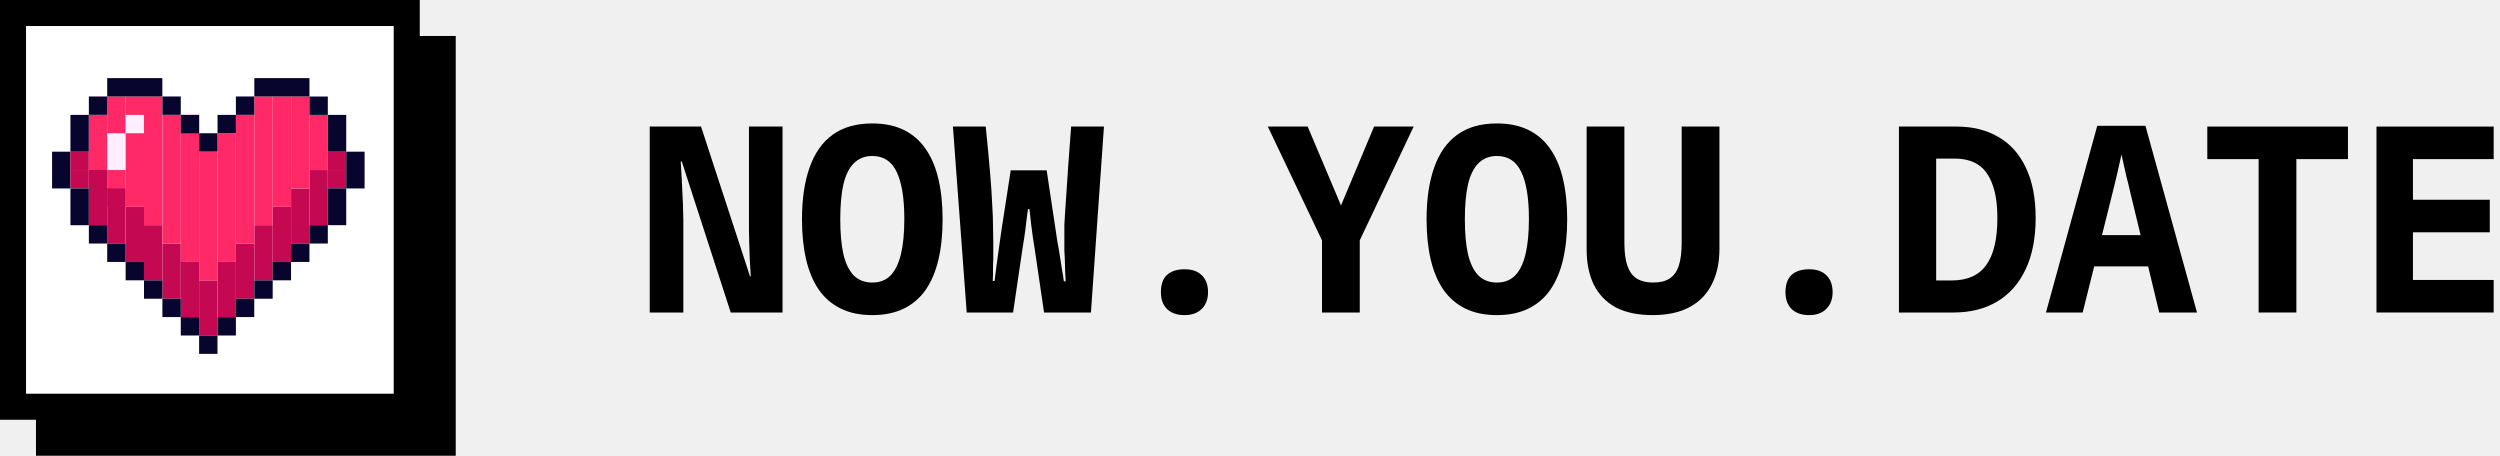
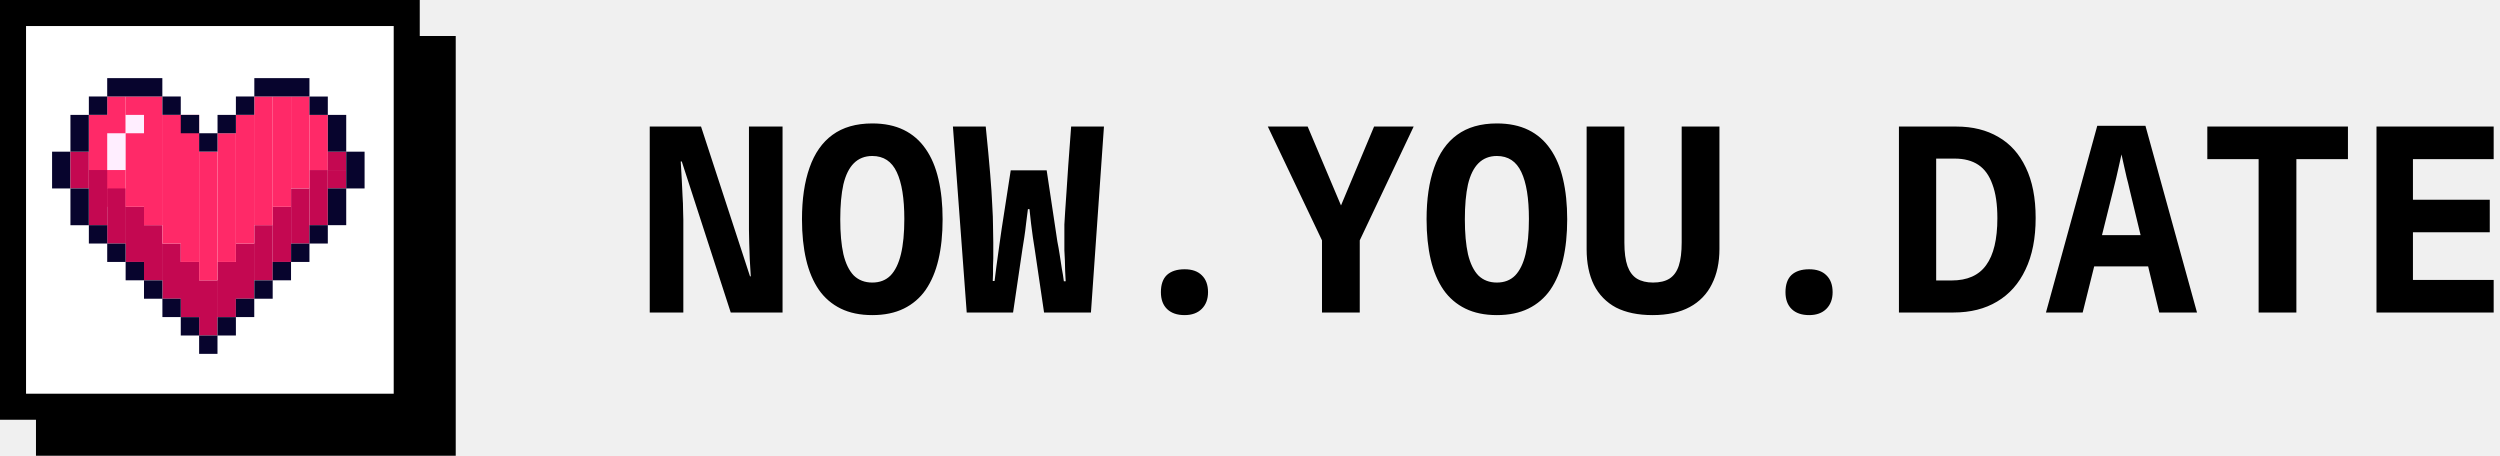
- <svg xmlns="http://www.w3.org/2000/svg" width="192" height="35" viewBox="0 0 192 35" fill="none">
-   <path d="M49.9 24V9.72H53.84L57.6 21.22H57.66C57.633 20.753 57.607 20.307 57.58 19.88C57.567 19.44 57.553 19.033 57.54 18.66C57.54 18.273 57.533 17.933 57.52 17.64C57.52 17.333 57.52 17.08 57.52 16.88V9.72H60.1V24H56.12L52.36 12.4H52.28C52.307 12.88 52.333 13.347 52.36 13.8C52.387 14.24 52.407 14.66 52.42 15.06C52.447 15.447 52.46 15.8 52.46 16.12C52.473 16.427 52.48 16.68 52.48 16.88V24H49.9Z" fill="black" />
-   <path d="M66.992 24.2C66.059 24.2 65.252 24.033 64.572 23.7C63.892 23.367 63.332 22.887 62.892 22.26C62.452 21.62 62.126 20.847 61.912 19.94C61.699 19.033 61.592 18 61.592 16.84C61.592 15.293 61.785 13.973 62.172 12.88C62.559 11.773 63.145 10.933 63.932 10.36C64.732 9.773 65.752 9.48 66.992 9.48C67.925 9.48 68.732 9.647 69.412 9.98C70.092 10.313 70.652 10.8 71.092 11.44C71.532 12.067 71.859 12.84 72.072 13.76C72.285 14.667 72.392 15.693 72.392 16.84C72.392 18 72.285 19.033 72.072 19.94C71.859 20.847 71.532 21.62 71.092 22.26C70.652 22.887 70.092 23.367 69.412 23.7C68.732 24.033 67.925 24.2 66.992 24.2ZM66.992 21.7C67.566 21.7 68.032 21.52 68.392 21.16C68.752 20.787 69.019 20.24 69.192 19.52C69.365 18.8 69.452 17.9 69.452 16.82C69.452 15.233 69.259 14.033 68.872 13.22C68.486 12.393 67.859 11.98 66.992 11.98C66.419 11.98 65.945 12.167 65.572 12.54C65.212 12.9 64.945 13.44 64.772 14.16C64.612 14.88 64.532 15.773 64.532 16.84C64.532 17.907 64.612 18.8 64.772 19.52C64.945 20.24 65.212 20.787 65.572 21.16C65.945 21.52 66.419 21.7 66.992 21.7Z" fill="black" />
-   <path d="M74.244 24L73.184 9.72H75.704C75.851 11.16 75.964 12.367 76.044 13.34C76.124 14.3 76.178 15.1 76.204 15.74C76.244 16.38 76.264 16.927 76.264 17.38C76.278 17.82 76.284 18.24 76.284 18.64C76.284 18.84 76.284 19.04 76.284 19.24C76.284 19.44 76.284 19.64 76.284 19.84C76.284 20.04 76.278 20.24 76.264 20.44C76.264 20.64 76.264 20.84 76.264 21.04C76.264 21.227 76.258 21.407 76.244 21.58H76.384C76.424 21.22 76.471 20.847 76.524 20.46C76.578 20.06 76.631 19.673 76.684 19.3C76.738 18.927 76.784 18.593 76.824 18.3C76.864 17.993 76.898 17.76 76.924 17.6L77.624 13.08H80.384L81.064 17.6C81.104 17.893 81.151 18.207 81.204 18.54C81.271 18.873 81.331 19.213 81.384 19.56C81.438 19.907 81.491 20.253 81.544 20.6C81.611 20.947 81.664 21.28 81.704 21.6H81.844C81.831 21.347 81.818 21.087 81.804 20.82C81.804 20.553 81.798 20.287 81.784 20.02C81.771 19.74 81.758 19.473 81.744 19.22C81.744 18.967 81.744 18.733 81.744 18.52C81.744 18.293 81.744 18.107 81.744 17.96C81.744 17.747 81.744 17.507 81.744 17.24C81.758 16.96 81.778 16.627 81.804 16.24C81.831 15.84 81.864 15.353 81.904 14.78C81.944 14.207 81.991 13.507 82.044 12.68C82.111 11.853 82.184 10.867 82.264 9.72H84.784L83.784 24H80.184L79.464 19.12C79.424 18.853 79.378 18.553 79.324 18.22C79.284 17.887 79.238 17.533 79.184 17.16C79.144 16.787 79.104 16.42 79.064 16.06H78.944C78.904 16.42 78.858 16.787 78.804 17.16C78.764 17.533 78.718 17.893 78.664 18.24C78.611 18.573 78.564 18.867 78.524 19.12L77.804 24H74.244Z" fill="black" />
-   <path d="M90.977 24.2C90.403 24.2 89.957 24.047 89.637 23.74C89.317 23.433 89.157 23 89.157 22.44C89.157 21.853 89.31 21.413 89.617 21.12C89.937 20.827 90.39 20.68 90.977 20.68C91.55 20.68 91.99 20.833 92.297 21.14C92.617 21.447 92.777 21.88 92.777 22.44C92.777 22.973 92.617 23.4 92.297 23.72C91.977 24.04 91.537 24.2 90.977 24.2Z" fill="black" />
-   <path d="M101.529 24V18.46L97.369 9.72H100.429L102.989 15.78L105.529 9.72H108.569L104.429 18.46V24H101.529Z" fill="black" />
-   <path d="M114.961 24.2C114.028 24.2 113.221 24.033 112.541 23.7C111.861 23.367 111.301 22.887 110.861 22.26C110.421 21.62 110.094 20.847 109.881 19.94C109.668 19.033 109.561 18 109.561 16.84C109.561 15.293 109.754 13.973 110.141 12.88C110.528 11.773 111.114 10.933 111.901 10.36C112.701 9.773 113.721 9.48 114.961 9.48C115.894 9.48 116.701 9.647 117.381 9.98C118.061 10.313 118.621 10.8 119.061 11.44C119.501 12.067 119.828 12.84 120.041 13.76C120.254 14.667 120.361 15.693 120.361 16.84C120.361 18 120.254 19.033 120.041 19.94C119.828 20.847 119.501 21.62 119.061 22.26C118.621 22.887 118.061 23.367 117.381 23.7C116.701 24.033 115.894 24.2 114.961 24.2ZM114.961 21.7C115.534 21.7 116.001 21.52 116.361 21.16C116.721 20.787 116.988 20.24 117.161 19.52C117.334 18.8 117.421 17.9 117.421 16.82C117.421 15.233 117.228 14.033 116.841 13.22C116.454 12.393 115.828 11.98 114.961 11.98C114.388 11.98 113.914 12.167 113.541 12.54C113.181 12.9 112.914 13.44 112.741 14.16C112.581 14.88 112.501 15.773 112.501 16.84C112.501 17.907 112.581 18.8 112.741 19.52C112.914 20.24 113.181 20.787 113.541 21.16C113.914 21.52 114.388 21.7 114.961 21.7Z" fill="black" />
-   <path d="M126.913 24.2C125.806 24.2 124.873 24.007 124.113 23.62C123.366 23.22 122.8 22.64 122.413 21.88C122.04 21.12 121.853 20.207 121.853 19.14V9.72H124.753V18.64C124.753 19.387 124.833 19.987 124.993 20.44C125.153 20.88 125.393 21.2 125.713 21.4C126.046 21.6 126.46 21.7 126.953 21.7C127.473 21.7 127.893 21.6 128.213 21.4C128.546 21.187 128.786 20.853 128.933 20.4C129.08 19.947 129.153 19.353 129.153 18.62V9.72H132.053V19.12C132.053 20.16 131.86 21.06 131.473 21.82C131.1 22.58 130.533 23.167 129.773 23.58C129.013 23.993 128.06 24.2 126.913 24.2Z" fill="black" />
-   <path d="M138.945 24.2C138.372 24.2 137.925 24.047 137.605 23.74C137.285 23.433 137.125 23 137.125 22.44C137.125 21.853 137.279 21.413 137.585 21.12C137.905 20.827 138.359 20.68 138.945 20.68C139.519 20.68 139.959 20.833 140.265 21.14C140.585 21.447 140.745 21.88 140.745 22.44C140.745 22.973 140.585 23.4 140.265 23.72C139.945 24.04 139.505 24.2 138.945 24.2Z" fill="black" />
-   <path d="M145.838 24V9.72H150.258C151.498 9.72 152.571 9.987 153.478 10.52C154.384 11.04 155.084 11.82 155.578 12.86C156.084 13.9 156.338 15.193 156.338 16.74C156.338 18.3 156.078 19.62 155.558 20.7C155.051 21.78 154.324 22.6 153.378 23.16C152.444 23.72 151.331 24 150.038 24H145.838ZM149.878 21.54C151.091 21.54 151.978 21.147 152.538 20.36C153.111 19.573 153.398 18.373 153.398 16.76C153.398 15.693 153.271 14.827 153.018 14.16C152.778 13.48 152.418 12.98 151.938 12.66C151.458 12.34 150.851 12.18 150.118 12.18H148.698V21.54H149.878Z" fill="black" />
-   <path d="M157.13 24L161.07 9.66H164.77L168.73 24H165.83L163.55 14.54C163.483 14.233 163.41 13.933 163.33 13.64C163.263 13.347 163.196 13.053 163.13 12.76C163.063 12.453 162.996 12.153 162.93 11.86C162.863 12.153 162.796 12.453 162.73 12.76C162.663 13.053 162.596 13.347 162.53 13.64C162.463 13.933 162.39 14.233 162.31 14.54L159.95 24H157.13ZM160.29 20.46L160.89 18.06H165.01L165.29 20.46H160.29Z" fill="black" />
-   <path d="M173.462 24V12.22H169.522V9.72H180.322V12.22H176.362V24H173.462Z" fill="black" />
-   <path d="M182.514 24V9.72H191.514V12.22H185.314V15.34H191.214V17.84H185.314V21.5H191.514V24H182.514Z" fill="black" />
-   <rect x="2.763" y="2.763" width="32.237" height="32.237" fill="black" />
-   <rect x="1" y="1" width="30.237" height="30.237" fill="white" stroke="black" stroke-width="2" />
-   <path d="M8.234 8.824H6.824V14.473H8.234V8.824Z" fill="#FF2968" />
-   <path d="M9.649 7.41H8.234V8.824V15.883H9.649V7.41Z" fill="#FF2968" />
-   <path d="M8.234 13.059H6.824V17.293H8.234V13.059Z" fill="#C40851" />
-   <path d="M25.176 13.059H23.766V17.293H25.176V13.059Z" fill="#C40851" />
-   <path d="M22.351 15.883H20.941V20.117H22.351V15.883Z" fill="#C40851" />
-   <path d="M20.942 17.293H19.532V21.527H20.942V17.293Z" fill="#C40851" />
-   <path d="M23.766 14.473H22.356V18.707H23.766V14.473Z" fill="#C40851" />
-   <path d="M19.527 18.707H18.117V22.941H19.527V18.707Z" fill="#C40851" />
-   <path d="M18.117 20.117H16.707V24.351H18.117V20.117Z" fill="#C40851" />
-   <path d="M9.644 14.473H8.234V18.707H9.644V14.473Z" fill="#C40851" />
-   <path d="M11.059 15.883H9.649V20.117H11.059V15.883Z" fill="#C40851" />
-   <path d="M12.469 17.293H11.059V21.527H12.469V17.293Z" fill="#C40851" />
-   <path d="M13.883 18.707H12.473V22.941H13.883V18.707Z" fill="#C40851" />
-   <path d="M15.293 20.117H13.883V24.351H15.293V20.117Z" fill="#C40851" />
-   <path d="M16.703 21.532H15.293V25.766H16.703V21.532Z" fill="#C40851" />
-   <path d="M11.059 7.41H9.649V15.883H11.059V7.41Z" fill="#FF2968" />
-   <path d="M25.176 8.824H23.766V13.059H25.176V8.824Z" fill="#FF2968" />
-   <path d="M26.586 11.649H25.176V13.059H26.586V11.649Z" fill="#C40851" />
-   <path d="M12.469 7.41H11.059V17.293H12.469V7.41Z" fill="#FF2968" />
-   <path d="M23.766 7.41H22.356V14.469H23.766V7.41Z" fill="#FF2968" />
-   <path d="M13.883 8.824H12.473V18.707H13.883V8.824Z" fill="#FF2968" />
-   <path d="M22.351 7.41H20.941V15.883H22.351V7.41Z" fill="#FF2968" />
-   <path d="M18.117 10.234H16.707V20.117H18.117V10.234Z" fill="#FF2968" />
-   <path d="M15.293 20.117V10.234V8.824H13.883V20.117H15.293Z" fill="#FF2968" />
-   <path d="M20.942 17.293V7.41H19.532V8.824V17.293H20.942Z" fill="#FF2968" />
-   <path d="M16.703 11.649H15.293V21.532H16.703V11.649Z" fill="#FF2968" />
-   <path d="M19.527 8.824H18.117V18.707H19.527V8.824Z" fill="#FF2968" />
-   <path d="M12.469 6H8.234V7.41H12.469V6Z" fill="#07042D" />
-   <path d="M23.766 6H19.532V7.41H23.766V6Z" fill="#07042D" />
-   <path d="M13.883 7.41H12.473V8.82H13.883V7.41Z" fill="#07042D" />
-   <path d="M19.527 7.41H18.117V8.82H19.527V7.41Z" fill="#07042D" />
-   <path d="M5.41 11.649H4V14.473H5.41V11.649Z" fill="#07042D" />
-   <path d="M6.82 11.649H5.41V13.059H6.82V11.649Z" fill="#C40851" />
-   <path d="M6.82 13.059H5.41V14.469H6.82V13.059Z" fill="#C40851" />
-   <path d="M26.586 13.059H25.176V14.469H26.586V13.059Z" fill="#C40851" />
-   <path d="M12.469 21.532H11.059V22.941H12.469V21.532Z" fill="#07042D" />
-   <path d="M11.059 20.117H9.649V21.527H11.059V20.117Z" fill="#07042D" />
-   <path d="M8.234 17.293H6.824V18.703H8.234V17.293Z" fill="#07042D" />
-   <path d="M9.644 18.707H8.234V20.117H9.644V18.707Z" fill="#07042D" />
-   <path d="M6.82 14.473H5.41V17.297H6.82V14.473Z" fill="#07042D" />
-   <path d="M6.82 8.824H5.41V11.649H6.82V8.824Z" fill="#07042D" />
-   <path d="M8.234 7.41H6.824V8.82H8.234V7.41Z" fill="#07042D" />
-   <path d="M15.293 8.824H13.883V10.234H15.293V8.824Z" fill="#07042D" />
-   <path d="M16.703 10.234H15.293V11.644H16.703V10.234Z" fill="#07042D" />
-   <path d="M18.117 8.824H16.707V10.234H18.117V8.824Z" fill="#07042D" />
-   <path d="M28 11.649H26.59V14.473H28V11.649Z" fill="#07042D" />
-   <path d="M25.18 17.293H26.59V14.469H25.18V17.293Z" fill="#07042D" />
-   <path d="M25.18 11.649H26.59V8.824H25.18V11.649Z" fill="#07042D" />
-   <path d="M23.766 8.824H25.176V7.414H23.766V8.824Z" fill="#07042D" />
-   <path d="M16.703 25.766H15.293V27.176H16.703V25.766Z" fill="#07042D" />
-   <path d="M13.883 22.941H12.473V24.351H13.883V22.941Z" fill="#07042D" />
-   <path d="M20.942 21.532H19.532V22.941H20.942V21.532Z" fill="#07042D" />
-   <path d="M22.351 20.117H20.941V21.527H22.351V20.117Z" fill="#07042D" />
-   <path d="M23.766 18.707H22.356V20.117H23.766V18.707Z" fill="#07042D" />
-   <path d="M25.176 17.293H23.766V18.703H25.176V17.293Z" fill="#07042D" />
-   <path d="M19.527 22.941H18.117V24.351H19.527V22.941Z" fill="#07042D" />
-   <path d="M15.293 24.356H13.883V25.766H15.293V24.356Z" fill="#07042D" />
-   <path d="M18.117 24.356H16.707V25.766H18.117V24.356Z" fill="#07042D" />
-   <path d="M9.644 10.234H8.234V13.059H9.644V10.234Z" fill="#FFEEFF" />
-   <path d="M11.059 8.824H9.649V10.234H11.059V8.824Z" fill="#FFEEFF" />
+ <svg xmlns="http://www.w3.org/2000/svg" width="192" height="35" fill="none">
+   <path d="M49.9 24V9.72h3.94l3.76 11.5h.06a241.15 241.15 0 0 0-.08-1.34c-.013-.44-.027-.847-.04-1.22 0-.387-.007-.727-.02-1.02V9.72h2.58V24h-3.98l-3.76-11.6h-.08c.027.48.053.947.08 1.4.027.44.047.86.06 1.26.027.387.04.74.04 1.06.013.307.02.56.02.76V24H49.9zM66.992 24.2c-.933 0-1.74-.167-2.42-.5a4.38 4.38 0 0 1-1.68-1.44c-.44-.64-.767-1.413-.98-2.32-.213-.907-.32-1.94-.32-3.1 0-1.547.194-2.867.58-3.96.387-1.107.974-1.947 1.76-2.52.8-.587 1.82-.88 3.06-.88.933 0 1.74.167 2.42.5.68.333 1.24.82 1.68 1.46.44.627.767 1.4.98 2.32.213.907.32 1.933.32 3.08 0 1.16-.106 2.193-.32 3.1-.213.907-.54 1.68-.98 2.32a4.38 4.38 0 0 1-1.68 1.44c-.68.333-1.487.5-2.42.5zm0-2.5c.573 0 1.04-.18 1.4-.54.36-.373.627-.92.8-1.64.174-.72.26-1.62.26-2.7 0-1.587-.193-2.787-.58-3.6-.386-.827-1.013-1.24-1.88-1.24-.573 0-1.047.187-1.42.56-.36.36-.627.9-.8 1.62-.16.72-.24 1.613-.24 2.68 0 1.067.08 1.96.24 2.68.173.72.44 1.267.8 1.64.373.36.847.54 1.42.54zM74.244 24l-1.06-14.28h2.52c.147 1.44.26 2.647.34 3.62.08.96.134 1.76.16 2.4.04.64.06 1.187.06 1.64.014.44.02.86.02 1.26v1.2c0 .2-.006.4-.02.6v.6c0 .187-.006.367-.02.54h.14c.04-.36.087-.733.14-1.12.054-.4.107-.787.16-1.16.054-.373.1-.707.14-1 .04-.307.074-.54.1-.7l.7-4.52h2.76l.68 4.52c.04.293.087.607.14.94.067.333.127.673.18 1.02l.16 1.04c.067.347.12.68.16 1h.14l-.04-.78c0-.267-.006-.533-.02-.8a160.3 160.3 0 0 0-.04-.8v-1.98c.014-.28.034-.613.06-1l.1-1.46c.04-.573.087-1.273.14-2.1.067-.827.14-1.813.22-2.96h2.52l-1 14.28h-3.6l-.72-4.88c-.04-.267-.086-.567-.14-.9-.04-.333-.086-.687-.14-1.06l-.12-1.1h-.12c-.04.36-.086.727-.14 1.1-.04.373-.086.733-.14 1.08l-.14.88-.72 4.88h-3.56zM90.977 24.2c-.574 0-1.02-.153-1.34-.46-.32-.307-.48-.74-.48-1.3 0-.587.153-1.027.46-1.32.32-.293.773-.44 1.36-.44.573 0 1.013.153 1.32.46.32.307.48.74.48 1.3 0 .533-.16.96-.48 1.28-.32.32-.76.48-1.32.48zM101.529 24v-5.54l-4.16-8.74h3.06l2.56 6.06 2.54-6.06h3.04l-4.14 8.74V24h-2.9zM114.961 24.2c-.933 0-1.74-.167-2.42-.5a4.38 4.38 0 0 1-1.68-1.44c-.44-.64-.767-1.413-.98-2.32-.213-.907-.32-1.94-.32-3.1 0-1.547.193-2.867.58-3.96.387-1.107.973-1.947 1.76-2.52.8-.587 1.82-.88 3.06-.88.933 0 1.74.167 2.42.5.68.333 1.24.82 1.68 1.46.44.627.767 1.4.98 2.32.213.907.32 1.933.32 3.08 0 1.16-.107 2.193-.32 3.1-.213.907-.54 1.68-.98 2.32a4.38 4.38 0 0 1-1.68 1.44c-.68.333-1.487.5-2.42.5zm0-2.5c.573 0 1.04-.18 1.4-.54.36-.373.627-.92.8-1.64.173-.72.26-1.62.26-2.7 0-1.587-.193-2.787-.58-3.6-.387-.827-1.013-1.24-1.88-1.24-.573 0-1.047.187-1.42.56-.36.36-.627.9-.8 1.62-.16.72-.24 1.613-.24 2.68 0 1.067.08 1.96.24 2.68.173.72.44 1.267.8 1.64.373.36.847.54 1.42.54zM126.913 24.2c-1.107 0-2.04-.193-2.8-.58a3.97 3.97 0 0 1-1.7-1.74c-.373-.76-.56-1.673-.56-2.74V9.72h2.9v8.92c0 .747.08 1.347.24 1.8.16.44.4.76.72.96.333.2.747.3 1.24.3.52 0 .94-.1 1.26-.3.333-.213.573-.547.72-1 .147-.453.22-1.047.22-1.78v-8.9h2.9v9.4c0 1.04-.193 1.94-.58 2.7a3.942 3.942 0 0 1-1.7 1.76c-.76.413-1.713.62-2.86.62zM138.945 24.2c-.573 0-1.02-.153-1.34-.46-.32-.307-.48-.74-.48-1.3 0-.587.154-1.027.46-1.32.32-.293.774-.44 1.36-.44.574 0 1.014.153 1.32.46.32.307.48.74.48 1.3 0 .533-.16.96-.48 1.28-.32.32-.76.48-1.32.48zM145.838 24V9.72h4.42c1.24 0 2.313.267 3.22.8.906.52 1.606 1.3 2.1 2.34.506 1.04.76 2.333.76 3.88 0 1.56-.26 2.88-.78 3.96-.507 1.08-1.234 1.9-2.18 2.46-.934.56-2.047.84-3.34.84h-4.2zm4.04-2.46c1.213 0 2.1-.393 2.66-1.18.573-.787.86-1.987.86-3.6 0-1.067-.127-1.933-.38-2.6-.24-.68-.6-1.18-1.08-1.5-.48-.32-1.087-.48-1.82-.48h-1.42v9.36h1.18zM157.13 24l3.94-14.34h3.7L168.73 24h-2.9l-2.28-9.46a18.1 18.1 0 0 0-.22-.9l-.2-.88c-.067-.307-.134-.607-.2-.9a72.96 72.96 0 0 0-.2.9l-.2.88c-.067.293-.14.593-.22.9L159.95 24h-2.82zm3.16-3.54.6-2.4h4.12l.28 2.4h-5zM173.462 24V12.22h-3.94v-2.5h10.8v2.5h-3.96V24h-2.9zM182.514 24V9.72h9v2.5h-6.2v3.12h5.9v2.5h-5.9v3.66h6.2V24h-9zM2.763 2.763H35V35H2.763z" fill="#000" />
+   <path fill="#fff" stroke="#000" stroke-width="2" d="M1 1h30.237v30.237H1z" />
+   <path d="M8.234 8.824h-1.41v5.649h1.41V8.824zM9.649 7.41H8.234v8.473H9.65V7.41z" fill="#FF2968" />
+   <path d="M8.234 13.059h-1.41v4.234h1.41v-4.234zM25.176 13.059h-1.41v4.234h1.41v-4.234zM22.351 15.883h-1.41v4.234h1.41v-4.234z" fill="#C40851" />
+   <path d="M20.942 17.293h-1.41v4.234h1.41v-4.234zM23.766 14.473h-1.41v4.234h1.41v-4.234zM19.527 18.707h-1.41v4.234h1.41v-4.234zM18.117 20.117h-1.41v4.234h1.41v-4.234zM9.644 14.473h-1.41v4.234h1.41v-4.234zM11.059 15.883h-1.41v4.234h1.41v-4.234zM12.469 17.293h-1.41v4.234h1.41v-4.234zM13.883 18.707h-1.41v4.234h1.41v-4.234zM15.293 20.117h-1.41v4.234h1.41v-4.234zM16.703 21.532h-1.41v4.234h1.41v-4.234z" fill="#C40851" />
+   <path d="M11.059 7.41h-1.41v8.473h1.41V7.41zM25.176 8.824h-1.41v4.235h1.41V8.823z" fill="#FF2968" />
+   <path d="M26.586 11.649h-1.41v1.41h1.41v-1.41z" fill="#C40851" />
+   <path d="M12.469 7.41h-1.41v9.883h1.41V7.41zM23.766 7.41h-1.41v7.059h1.41v-7.06zM13.883 8.824h-1.41v9.883h1.41V8.824zM22.351 7.41h-1.41v8.473h1.41V7.41zM18.117 10.234h-1.41v9.883h1.41v-9.883zM15.293 20.117V8.824h-1.41v11.293h1.41z" fill="#FF2968" />
+   <path d="M20.942 17.293V7.41h-1.41v9.883h1.41zM16.703 11.649h-1.41v9.883h1.41v-9.883zM19.527 8.824h-1.41v9.883h1.41V8.824z" fill="#FF2968" />
+   <path d="M12.469 6H8.233v1.41h4.235V6zM23.766 6h-4.234v1.41h4.234V6zM13.883 7.41h-1.41v1.41h1.41V7.41zM19.527 7.41h-1.41v1.41h1.41V7.41zM5.41 11.649H4v2.824h1.41v-2.824z" fill="#07042D" />
+   <path d="M6.82 11.649H5.41v1.41h1.41v-1.41zM6.82 13.059H5.41v1.41h1.41v-1.41zM26.586 13.059h-1.41v1.41h1.41v-1.41z" fill="#C40851" />
+   <path d="M12.469 21.532h-1.41v1.41h1.41v-1.41zM11.059 20.117h-1.41v1.41h1.41v-1.41zM8.234 17.293h-1.41v1.41h1.41v-1.41zM9.644 18.707h-1.41v1.41h1.41v-1.41zM6.82 14.473H5.41v2.824h1.41v-2.824zM6.82 8.824H5.41v2.825h1.41V8.824zM8.234 7.41h-1.41v1.41h1.41V7.41zM15.293 8.824h-1.41v1.41h1.41v-1.41zM16.703 10.234h-1.41v1.41h1.41v-1.41zM18.117 8.824h-1.41v1.41h1.41v-1.41zM28 11.649h-1.41v2.824H28v-2.824zM25.18 17.293h1.41v-2.824h-1.41v2.824zM25.18 11.649h1.41V8.824h-1.41v2.825zM23.766 8.824h1.41v-1.41h-1.41v1.41zM16.703 25.766h-1.41v1.41h1.41v-1.41zM13.883 22.941h-1.41v1.41h1.41v-1.41zM20.942 21.532h-1.41v1.41h1.41v-1.41zM22.351 20.117h-1.41v1.41h1.41v-1.41zM23.766 18.707h-1.41v1.41h1.41v-1.41zM25.176 17.293h-1.41v1.41h1.41v-1.41zM19.527 22.941h-1.41v1.41h1.41v-1.41zM15.293 24.356h-1.41v1.41h1.41v-1.41zM18.117 24.356h-1.41v1.41h1.41v-1.41z" fill="#07042D" />
+   <path d="M9.644 10.234h-1.41v2.825h1.41v-2.825zM11.059 8.824h-1.41v1.41h1.41v-1.41z" fill="#FEF" />
</svg>
